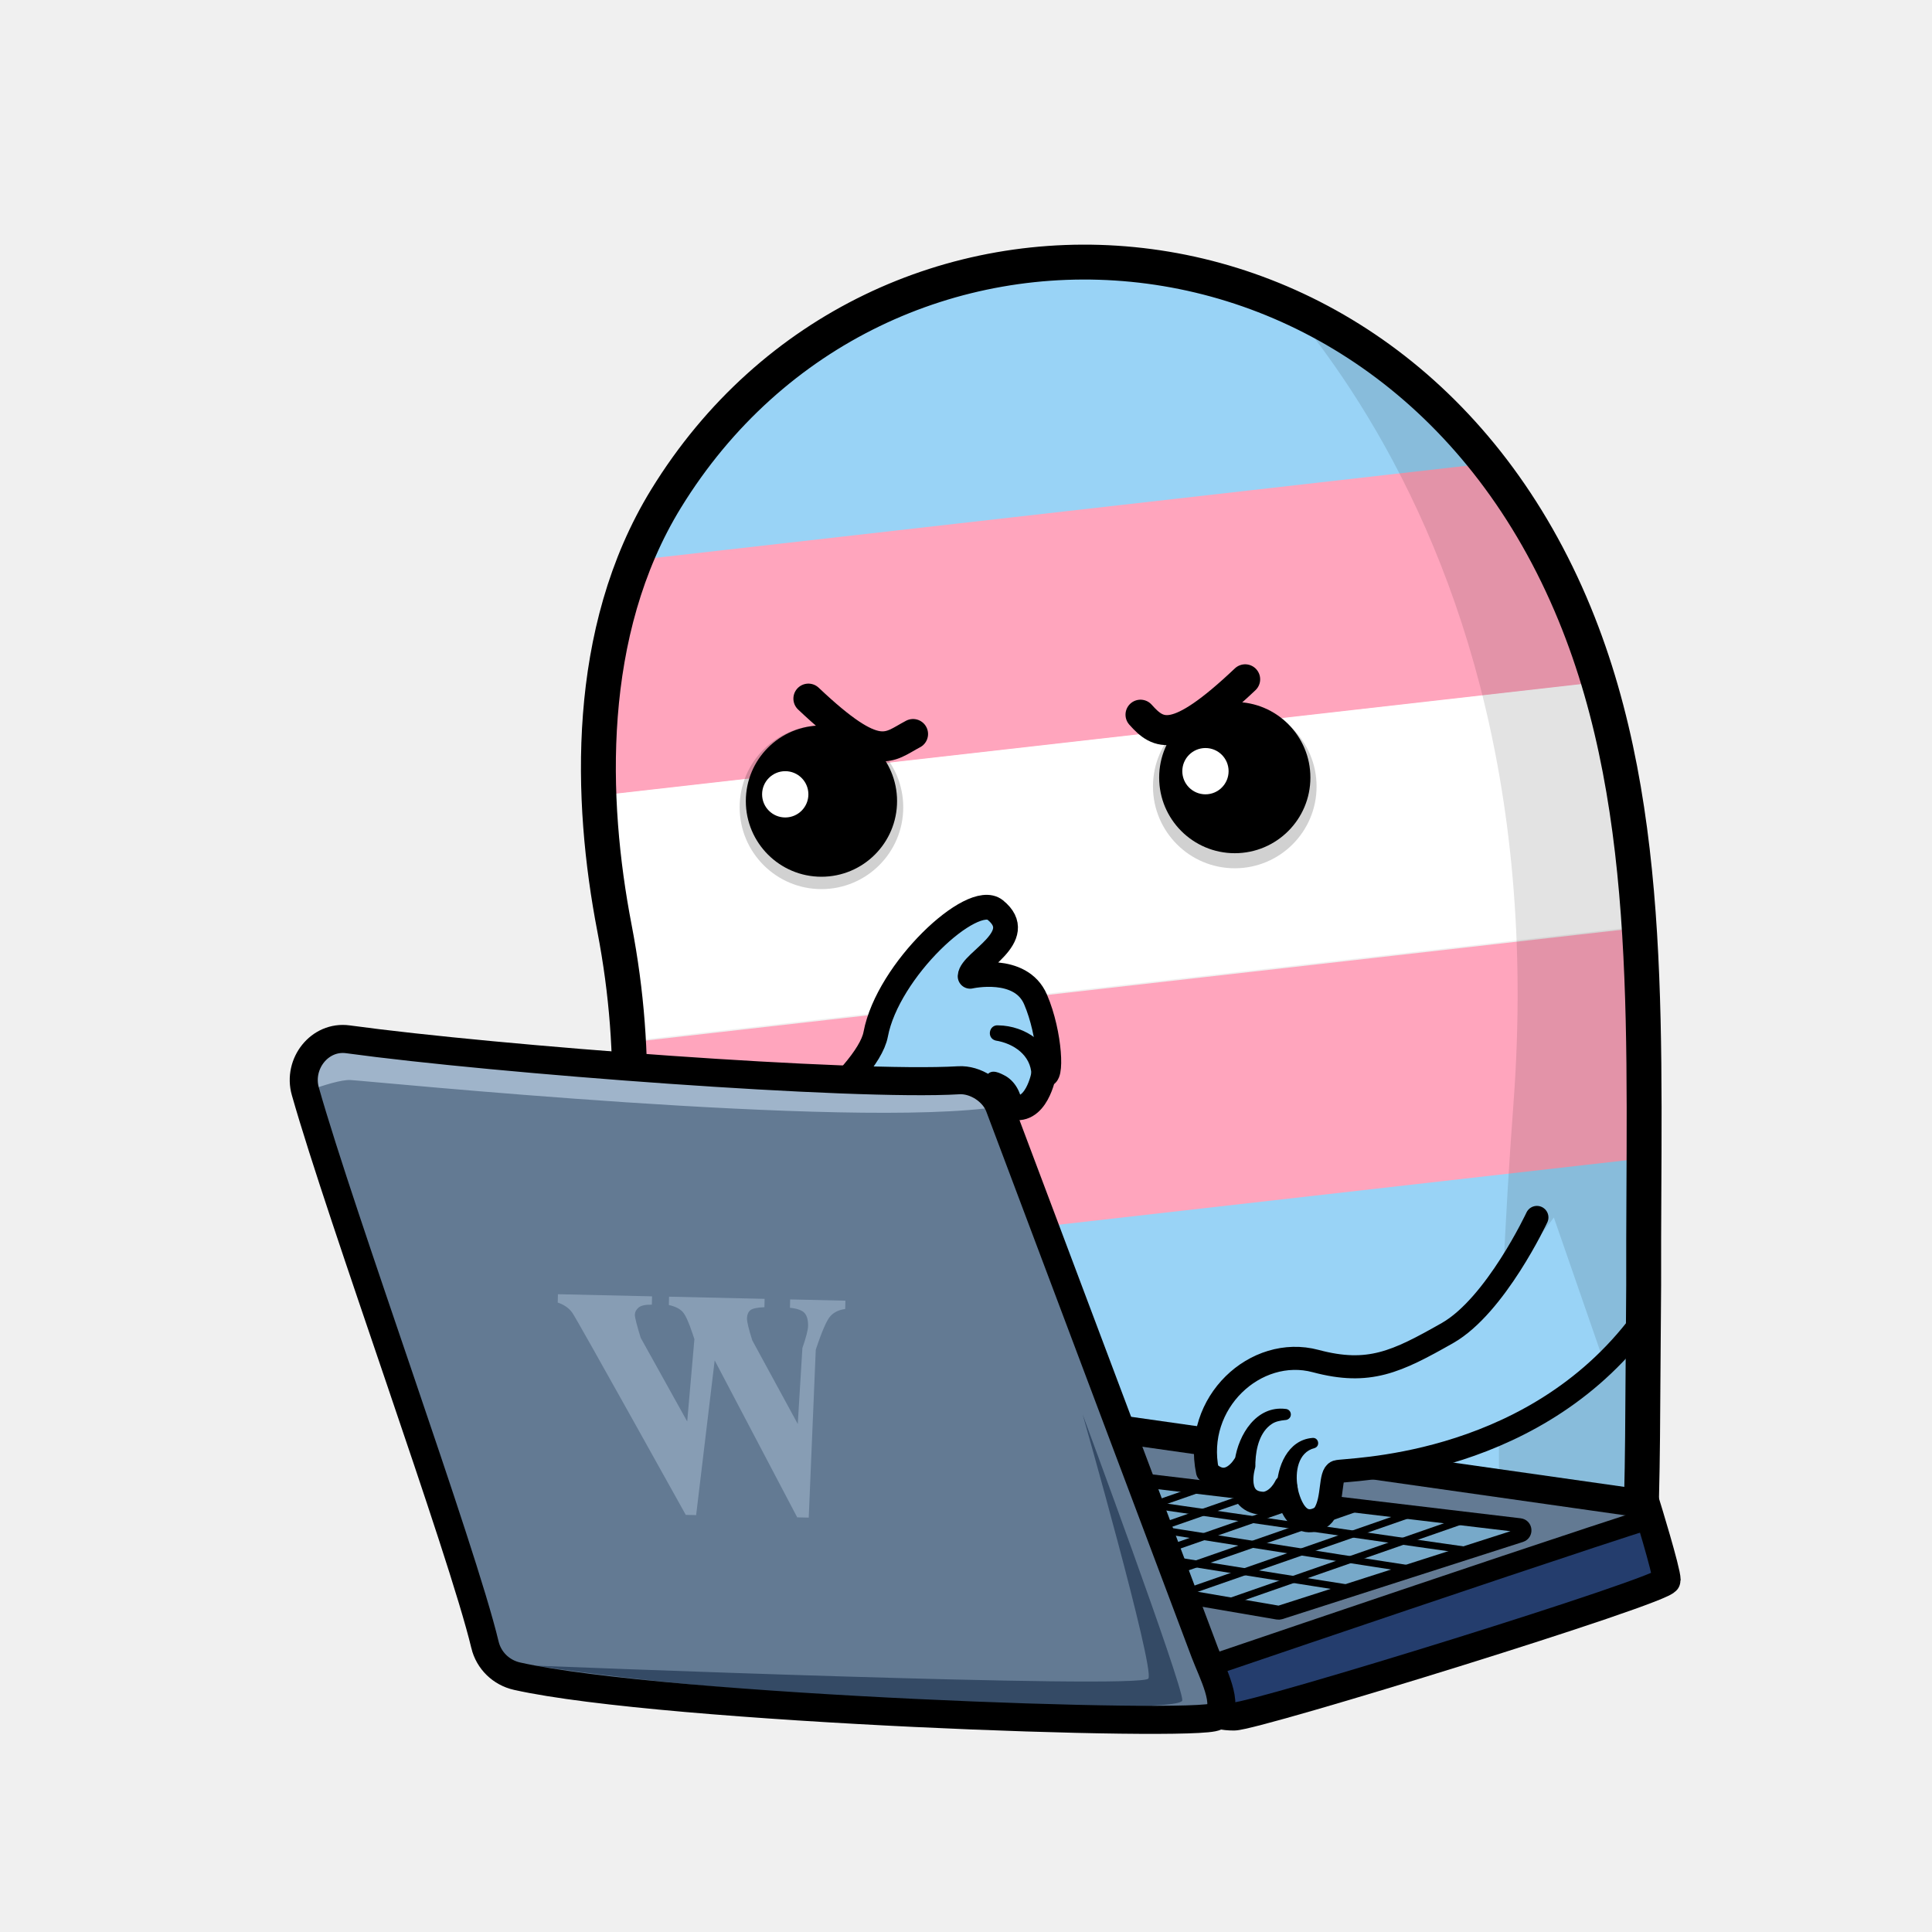
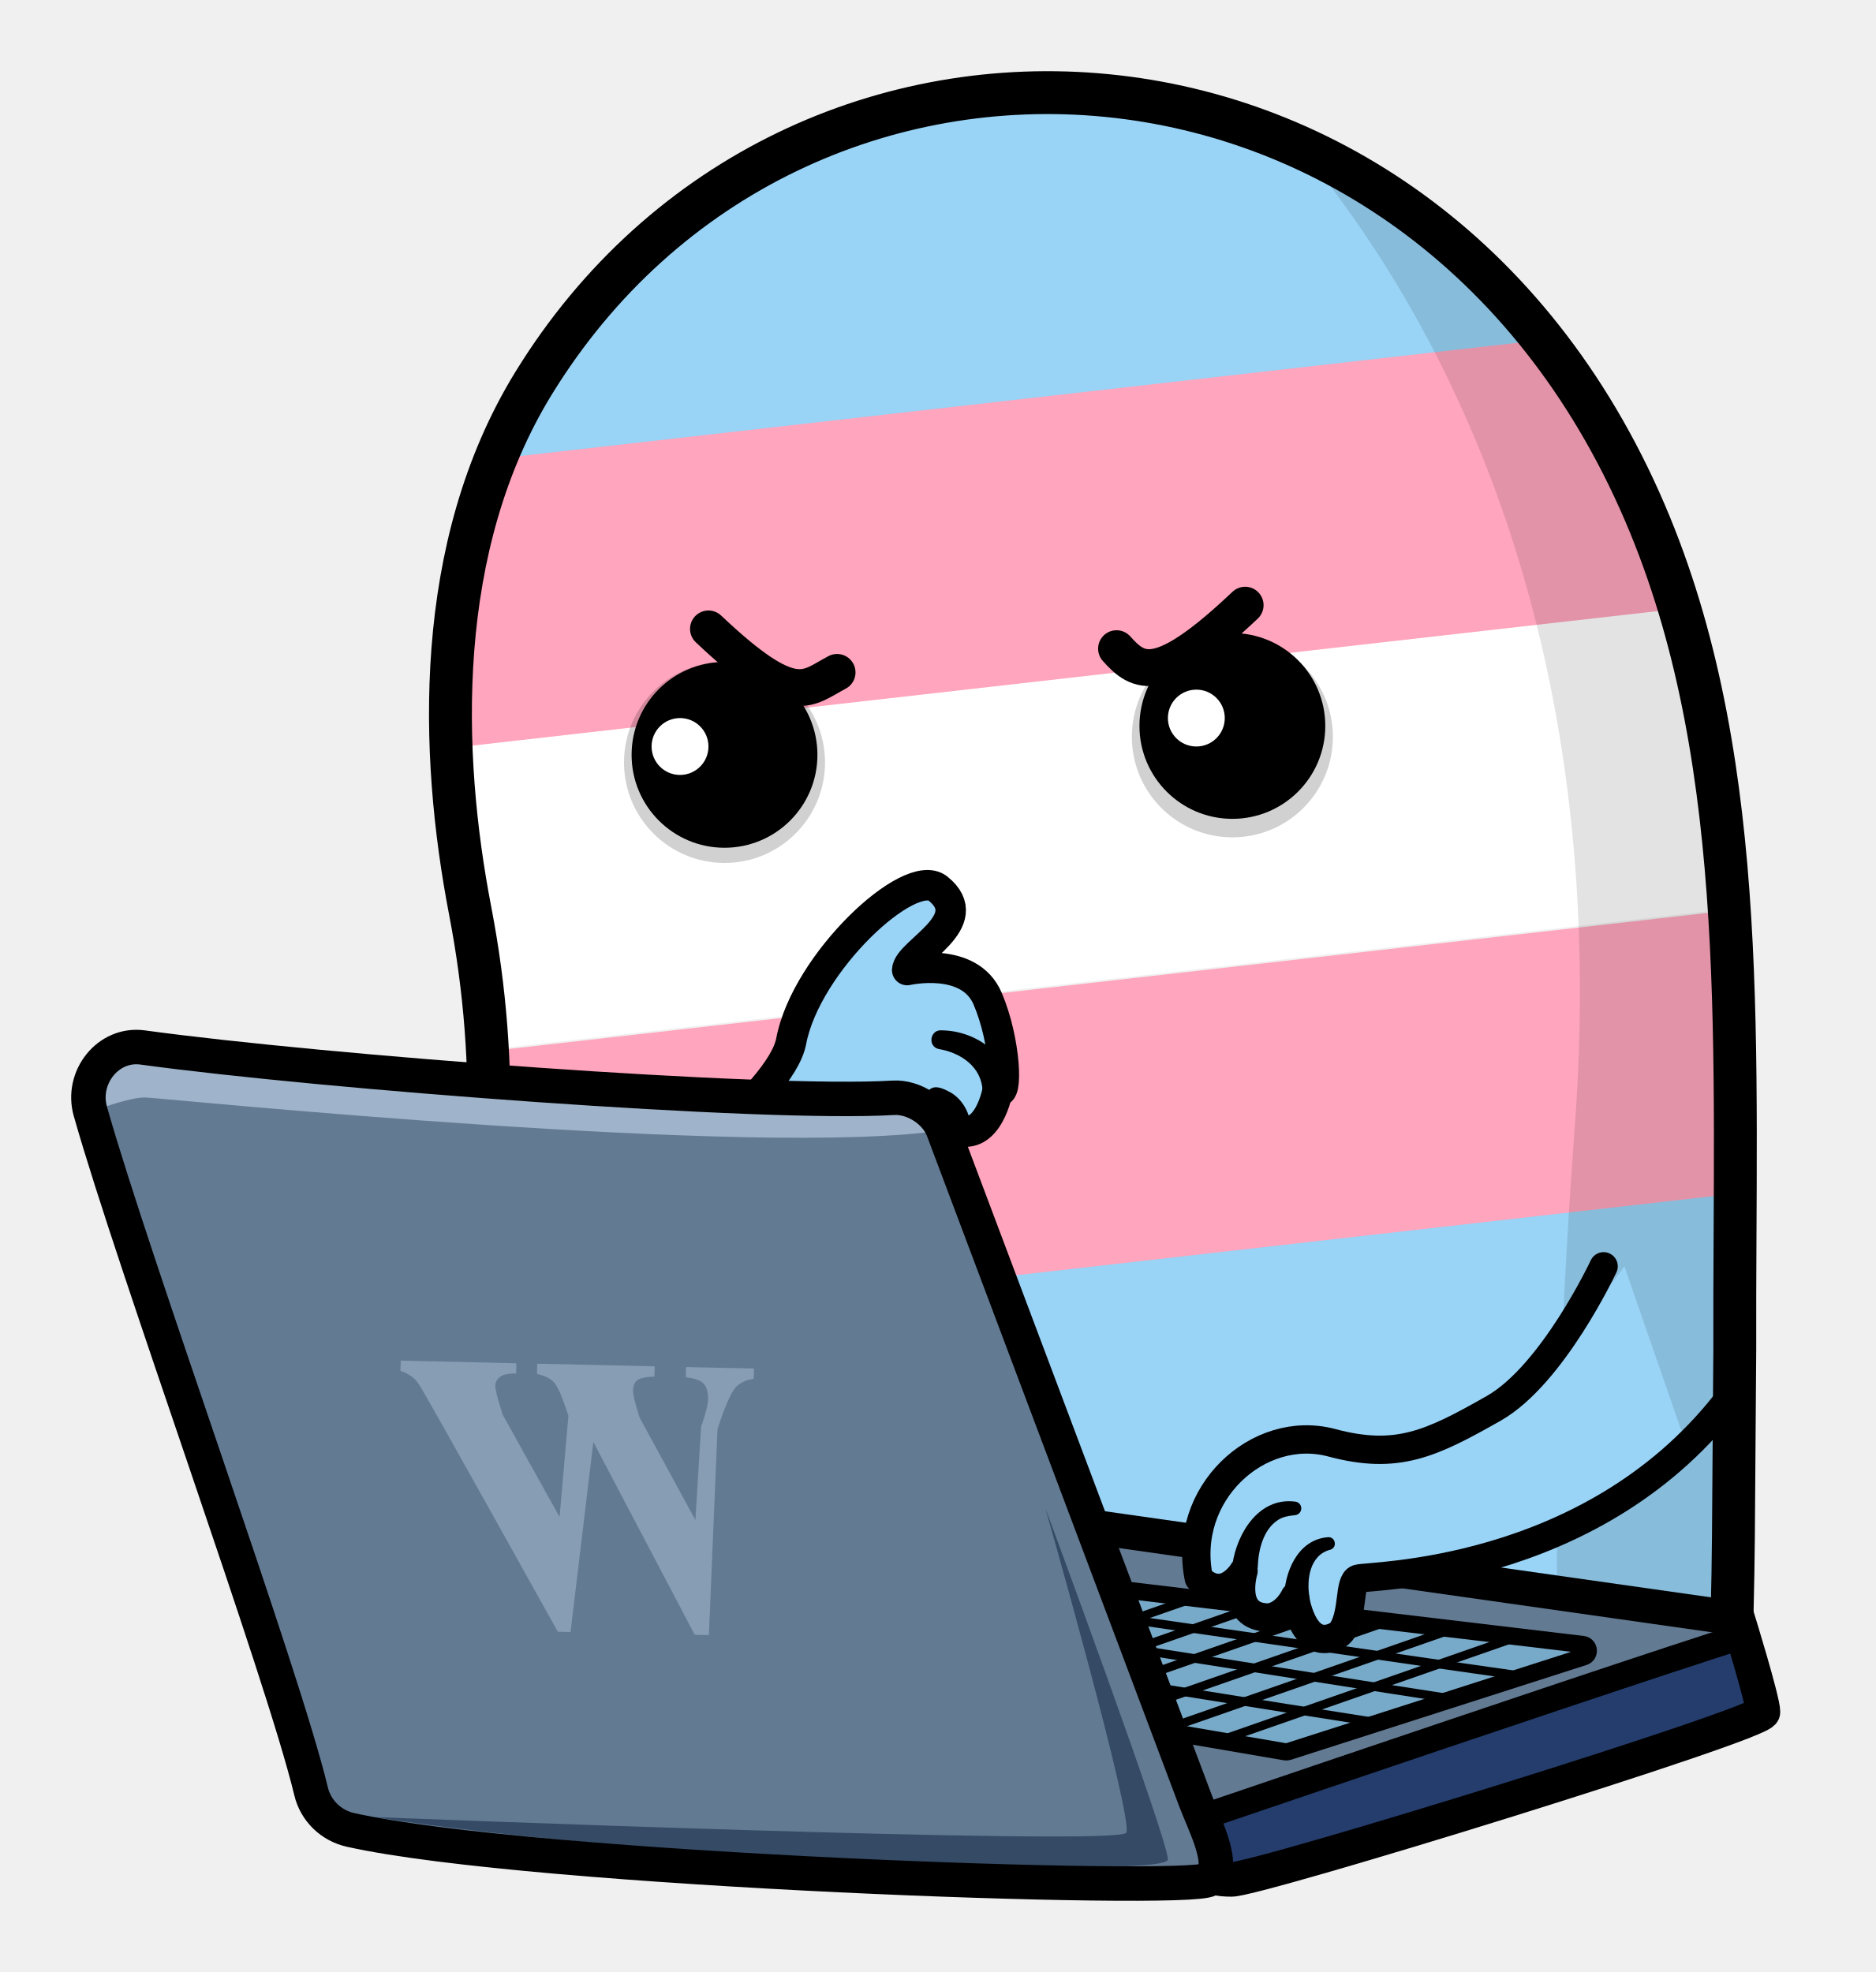
- <svg xmlns="http://www.w3.org/2000/svg" id="Capa_1" data-name="Capa 1" viewBox="0 0 500 500">
-   <defs>
-     <style>
+ <svg xmlns="http://www.w3.org/2000/svg" id="Capa_1" data-name="Capa 1" viewBox="0 0 394.971 415.408" version="1.1" width="394.971" height="415.408">
+   <defs id="defs22">
+     <style id="style2">
      .cls-1 {
        fill: #344a65;
      }

      .cls-1, .cls-2, .cls-3, .cls-4, .cls-5, .cls-6, .cls-7, .cls-8 {
        stroke-width: 0px;
      }

      .cls-9 {
        stroke-width: 6.42px;
      }

      .cls-9, .cls-10, .cls-11, .cls-12, .cls-13, .cls-14, .cls-15, .cls-16, .cls-17, .cls-18, .cls-19 {
        stroke: #000;
      }

      .cls-9, .cls-10, .cls-12, .cls-13, .cls-15, .cls-16, .cls-18, .cls-19 {
        fill: none;
      }

      .cls-9, .cls-15 {
        stroke-linejoin: round;
      }

      .cls-9, .cls-15, .cls-19 {
        stroke-linecap: round;
      }

      .cls-10 {
        stroke-width: 1.81px;
      }

      .cls-10, .cls-11, .cls-12, .cls-13, .cls-14, .cls-16, .cls-17, .cls-18, .cls-19 {
        stroke-miterlimit: 10;
      }

      .cls-11, .cls-20 {
        fill: #637a93;
      }

      .cls-11, .cls-16 {
        stroke-width: 7.26px;
      }

      .cls-2 {
        fill: #ffa5bd;
      }

      .cls-21 {
        opacity: .6;
      }

      .cls-22, .cls-4 {
        fill: #99d3f6;
      }

      .cls-23 {
        clip-path: url(#clippath-2);
      }

      .cls-3 {
        opacity: .18;
      }

      .cls-24 {
        clip-path: url(#clippath-6);
      }

      .cls-25 {
        clip-path: url(#clippath-1);
      }

      .cls-26 {
        clip-path: url(#clippath-4);
      }

      .cls-12, .cls-17 {
        stroke-width: 3.63px;
      }

      .cls-6 {
        fill: #fff;
      }

      .cls-13 {
        stroke-width: 8.87px;
      }

      .cls-27, .cls-17 {
        fill: #77a9c9;
      }

      .cls-14 {
        fill: #243d6d;
        stroke-width: 5.44px;
      }

      .cls-7 {
        opacity: .11;
      }

      .cls-28 {
        clip-path: url(#clippath);
      }

      .cls-29 {
        clip-path: url(#clippath-3);
      }

      .cls-15 {
        stroke-width: 5.97px;
      }

      .cls-8 {
        fill: #9fb4ca;
      }

      .cls-18 {
        stroke-width: 9.03px;
      }

      .cls-19 {
        stroke-width: 7.76px;
      }
    </style>
    <clipPath id="clippath">
-       <path class="cls-18" d="m424.32,399.79c.94-15.49.77-36.33,1.06-67.2-.17-62.02,3.35-122.11-17.87-173.74-46.16-112.34-180.44-118.8-235.12-29.83-21.19,34.48-19.73,78.13-13.38,111.1,6.59,34.2,4.08,62.43-.99,97.78-1.35,9.39-1.69,16.78-1.26,21.8.52,6.6,3.5,9.2,9.57,10.71,51.62,8.05,171.22,27.81,242.85,37.73,4.17.35,9.47,2.72,12.37-.13,1.54-1.52,2.44-5.23,2.77-8.21Z" />
+       <path class="cls-18" d="m 424.32,399.79 c 0.94,-15.49 0.77,-36.33 1.06,-67.2 -0.17,-62.02 3.35,-122.11 -17.87,-173.74 C 361.35,46.51 227.07,40.05 172.39,129.02 c -21.19,34.48 -19.73,78.13 -13.38,111.1 6.59,34.2 4.08,62.43 -0.99,97.78 -1.35,9.39 -1.69,16.78 -1.26,21.8 0.52,6.6 3.5,9.2 9.57,10.71 51.62,8.05 171.22,27.81 242.85,37.73 4.17,0.35 9.47,2.72 12.37,-0.13 1.54,-1.52 2.44,-5.23 2.77,-8.21 z" id="path4" />
    </clipPath>
    <clipPath id="clippath-1">
-       <path class="cls-9" d="m192.88,302.5c2.57-2.36,31.61-23.47,33.75-34.83,3.12-16.58,25.02-36.94,30.93-32.17,8.6,6.96-6.28,13.3-6.49,17.16,0,0,13.08-3,16.93,6,3.86,9,4.29,21.22,2.14,19.29,0,0-1.93,10.93-8.79,8.36,0,0-4.72,7.07-13.5,14.15-8.79,7.07-23.79,33.65-24.65,34.73-.86,1.07-30.32-32.69-30.32-32.69Z" />
+       <path class="cls-9" d="m 192.88,302.5 c 2.57,-2.36 31.61,-23.47 33.75,-34.83 3.12,-16.58 25.02,-36.94 30.93,-32.17 8.6,6.96 -6.28,13.3 -6.49,17.16 0,0 13.08,-3 16.93,6 3.86,9 4.29,21.22 2.14,19.29 0,0 -1.93,10.93 -8.79,8.36 0,0 -4.72,7.07 -13.5,14.15 -8.79,7.07 -23.79,33.65 -24.65,34.73 -0.86,1.07 -30.32,-32.69 -30.32,-32.69 z" id="path7" />
    </clipPath>
    <clipPath id="clippath-2">
-       <path class="cls-11" d="m312.52,442s1.1,2.23,6.84,2.23,111.97-32.81,111.97-35.27-5.33-19.69-5.33-19.69l-228.04-32.4,114.56,85.13Z" />
+       <path class="cls-11" d="m 312.52,442 c 0,0 1.1,2.23 6.84,2.23 5.74,0 111.97,-32.81 111.97,-35.27 0,-2.46 -5.33,-19.69 -5.33,-19.69 l -228.04,-32.4 z" id="path10" />
    </clipPath>
    <clipPath id="clippath-3">
-       <path class="cls-17" d="m393.36,394.74l-127.56-15.2c-.23-.03-.46,0-.67.09l-40.52,17.05c-1.22.52-1.02,2.31.29,2.53l105.78,18.13c.21.04.43.02.63-.04l62.29-19.98c1.36-.44,1.17-2.42-.25-2.58Z" />
+       <path class="cls-17" d="M 393.36,394.74 265.8,379.54 c -0.23,-0.03 -0.46,0 -0.67,0.09 l -40.52,17.05 c -1.22,0.52 -1.02,2.31 0.29,2.53 l 105.78,18.13 c 0.21,0.04 0.43,0.02 0.63,-0.04 l 62.29,-19.98 c 1.36,-0.44 1.17,-2.42 -0.25,-2.58 z" id="path13" />
    </clipPath>
    <clipPath id="clippath-4">
-       <path class="cls-11" d="m125.51,425.66c-5.97-24.93-37.18-110.4-46.49-143.23-2.02-7.11,3.71-14.46,11.02-13.46,38.43,5.26,131.03,12.23,158.08,10.6,4.29-.26,9.02,2.79,10.53,6.82l53.18,141.35c1.83,4.87,6.64,13.89,2.82,16.5-4.26,2.92-142.7-1.9-180.85-10.45-4.09-.92-7.31-4.04-8.29-8.12Z" />
+       <path class="cls-11" d="M 125.51,425.66 C 119.54,400.73 88.33,315.26 79.02,282.43 77,275.32 82.73,267.97 90.04,268.97 c 38.43,5.26 131.03,12.23 158.08,10.6 4.29,-0.26 9.02,2.79 10.53,6.82 l 53.18,141.35 c 1.83,4.87 6.64,13.89 2.82,16.5 -4.26,2.92 -142.7,-1.9 -180.85,-10.45 -4.09,-0.92 -7.31,-4.04 -8.29,-8.12 z" id="path16" />
    </clipPath>
    <clipPath id="clippath-6">
-       <path class="cls-13" d="m427.4,914.96c.92-15.21.76-35.69,1.04-66.01-.17-60.92,3.29-119.95-17.55-170.66-45.34-110.35-177.25-116.7-230.96-29.31-20.82,33.87-19.38,76.75-13.15,109.13,6.47,33.6,4.01,61.32-.97,96.05-1.32,9.22-1.66,16.49-1.24,21.41.51,6.48,3.44,9.04,9.41,10.52,50.7,7.91,168.18,27.32,238.55,37.07,4.1.35,9.3,2.68,12.15-.13,1.52-1.49,2.39-5.14,2.72-8.07Z" />
+       <path class="cls-13" d="m 427.4,914.96 c 0.92,-15.21 0.76,-35.69 1.04,-66.01 C 428.27,788.03 431.73,729 410.89,678.29 365.55,567.94 233.64,561.59 179.93,648.98 c -20.82,33.87 -19.38,76.75 -13.15,109.13 6.47,33.6 4.01,61.32 -0.97,96.05 -1.32,9.22 -1.66,16.49 -1.24,21.41 0.51,6.48 3.44,9.04 9.41,10.52 50.7,7.91 168.18,27.32 238.55,37.07 4.1,0.35 9.3,2.68 12.15,-0.13 1.52,-1.49 2.39,-5.14 2.72,-8.07 z" id="path19" />
    </clipPath>
  </defs>
-   <g>
-     <circle class="cls-6" cx="270.6" cy="233.83" r="6.28" />
-     <g>
-       <g class="cls-28">
-         <g>
-           <polygon class="cls-2" points="509.8 165.72 126.96 209.16 132.69 144.09 515.53 100.64 509.8 165.72" />
-           <polygon class="cls-6" points="507.11 230.36 124.28 273.8 130 208.73 512.84 165.28 507.11 230.36" />
-           <polygon class="cls-2" points="502.2 295.69 119.36 339.13 125.09 274.06 507.93 230.61 502.2 295.69" />
-           <polygon class="cls-4" points="500 406.4 113.3 399.61 119.03 334.54 501.86 291.09 500 406.4" />
-           <polygon class="cls-4" points="509.8 105.76 126.96 149.21 132.69 84.14 515.53 40.69 509.8 105.76" />
-         </g>
-         <path class="cls-7" d="m302.48,49.44s101.75,67.61,89.21,236.07c-9.48,127.45,1.92,178.73,1.92,178.73l76.88-30.1,37.74-200.17-24.33-197.91L350.36-28.04l-47.88,77.48Z" />
-       </g>
-       <path class="cls-18" d="m424.32,399.79c.94-15.49.77-36.33,1.06-67.2-.17-62.02,3.35-122.11-17.87-173.74-46.16-112.34-180.44-118.8-235.12-29.83-21.19,34.48-19.73,78.13-13.38,111.1,6.59,34.2,4.08,62.43-.99,97.78-1.35,9.39-1.69,16.78-1.26,21.8.52,6.6,3.5,9.2,9.57,10.71,51.62,8.05,171.22,27.81,242.85,37.73,4.17.35,9.47,2.72,12.37-.13,1.54-1.52,2.44-5.23,2.77-8.21Z" />
-     </g>
-     <path class="cls-19" d="m295.16,184.96c4.7,5.28,9.04,7.93,27.09-9.16" />
-     <path class="cls-19" d="m236.3,189.96c-6.45,3.38-9.04,7.93-27.09-9.16" />
-     <g>
-       <g>
-         <g class="cls-25">
-           <polygon class="cls-4" points="178.46 273.29 302.5 292.48 310.09 252.12 284.1 200.77 158.97 239.66 178.46 273.29" />
-           <polygon class="cls-4" points="138.31 324.93 236.26 342.89 304.1 292.48 186.38 270.75 138.31 324.93" />
-         </g>
-         <path class="cls-9" d="m192.88,302.5c2.57-2.36,31.61-23.47,33.75-34.83,3.12-16.58,25.02-36.94,30.93-32.17,8.6,6.96-6.28,13.3-6.49,17.16,0,0,13.08-3,16.93,6,3.86,9,4.29,21.22,2.14,19.29,0,0-1.93,10.93-8.79,8.36,0,0-4.72,7.07-13.5,14.15-8.79,7.07-23.79,33.65-24.65,34.73-.86,1.07-30.32-32.69-30.32-32.69Z" />
-       </g>
-       <path class="cls-5" d="m266.94,278.16c-.14-5.06-4.57-8.11-9.28-8.87-2.37-.62-1.74-4.15.68-3.93,7.05.1,13.67,4.76,14.94,11.95.77,4.49-5.88,5.4-6.35.86h0Z" />
-       <path class="cls-5" d="m258.18,285.88c.31-.65.27-1.82.03-2.57-.29-1.07-1.19-1.79-2.17-2.36-.91-.58-1.18-1.78-.61-2.7,1.2-1.74,3.38-.55,4.87.25,2.8,1.68,4.32,5.04,4.24,8.26-.69,4.18-6.84,3.33-6.36-.88h0Z" />
-     </g>
-     <circle class="cls-3" cx="212.59" cy="208.93" r="21.17" />
-     <circle class="cls-3" cx="319.56" cy="203.54" r="21.17" />
-     <g>
-       <circle class="cls-5" cx="212.59" cy="207.33" r="19.57" />
-       <circle class="cls-5" cx="319.56" cy="201.24" r="19.57" />
-     </g>
-     <circle class="cls-6" cx="203.22" cy="205.57" r="5.99" />
-     <circle class="cls-6" cx="311.97" cy="199.58" r="5.99" />
-     <g>
-       <g>
-         <path class="cls-20" d="m312.52,442s1.1,2.23,6.84,2.23,111.97-32.81,111.97-35.27-5.33-19.69-5.33-19.69l-228.04-32.4,114.56,85.13Z" />
-         <g class="cls-23">
-           <path class="cls-14" d="m434.2,390.91c-1.03-.78-140.27,46.76-140.27,46.76,0,0,9.43,22.97,33.22,21.74,23.79-1.23,156.26-31.17,107.05-68.49Z" />
-           <g>
-             <path class="cls-27" d="m393.36,394.74l-127.56-15.2c-.23-.03-.46,0-.67.09l-40.52,17.05c-1.22.52-1.02,2.31.29,2.53l105.78,18.13c.21.04.43.02.63-.04l62.29-19.98c1.36-.44,1.17-2.42-.25-2.58Z" />
-             <g class="cls-29">
-               <path class="cls-10" d="m354.07,411.76c-1.46,0-144.51-23.08-144.51-23.08" />
-               <path class="cls-10" d="m371.33,406.98c-1.46,0-153.45-24.12-153.45-24.12" />
-               <path class="cls-10" d="m386.72,402.2c-1.46,0-159.55-23.04-159.55-23.04" />
-               <line class="cls-10" x1="309.99" y1="417.37" x2="397.11" y2="387.02" />
-               <line class="cls-10" x1="296.4" y1="415.73" x2="383.52" y2="385.37" />
-               <line class="cls-10" x1="282.81" y1="414.08" x2="369.93" y2="383.73" />
-               <line class="cls-10" x1="269.22" y1="412.44" x2="356.34" y2="382.08" />
-               <line class="cls-10" x1="255.63" y1="410.79" x2="342.75" y2="380.44" />
-               <line class="cls-10" x1="242.04" y1="409.15" x2="329.16" y2="378.79" />
-               <line class="cls-10" x1="228.45" y1="407.5" x2="315.57" y2="377.15" />
-               <line class="cls-10" x1="214.86" y1="405.86" x2="301.98" y2="375.5" />
-               <line class="cls-10" x1="201.27" y1="404.21" x2="288.39" y2="373.86" />
+   <g id="g150" transform="translate(-59.98905,-48.31712)">
+     <circle class="cls-6" cx="270.6" cy="233.83" r="6.28" id="circle24" />
+     <g id="g44">
+       <g class="cls-28" clip-path="url(#clippath)" id="g40">
+         <g id="g36">
+           <polygon class="cls-2" points="132.69,144.09 515.53,100.64 509.8,165.72 126.96,209.16 " id="polygon26" />
+           <polygon class="cls-6" points="130,208.73 512.84,165.28 507.11,230.36 124.28,273.8 " id="polygon28" />
+           <polygon class="cls-2" points="125.09,274.06 507.93,230.61 502.2,295.69 119.36,339.13 " id="polygon30" />
+           <polygon class="cls-4" points="119.03,334.54 501.86,291.09 500,406.4 113.3,399.61 " id="polygon32" />
+           <polygon class="cls-4" points="132.69,84.14 515.53,40.69 509.8,105.76 126.96,149.21 " id="polygon34" />
+         </g>
+         <path class="cls-7" d="m 302.48,49.44 c 0,0 101.75,67.61 89.21,236.07 -9.48,127.45 1.92,178.73 1.92,178.73 L 470.49,434.14 508.23,233.97 483.9,36.06 350.36,-28.04 Z" id="path38" />
+       </g>
+       <path class="cls-18" d="m 424.32,399.79 c 0.94,-15.49 0.77,-36.33 1.06,-67.2 -0.17,-62.02 3.35,-122.11 -17.87,-173.74 C 361.35,46.51 227.07,40.05 172.39,129.02 c -21.19,34.48 -19.73,78.13 -13.38,111.1 6.59,34.2 4.08,62.43 -0.99,97.78 -1.35,9.39 -1.69,16.78 -1.26,21.8 0.52,6.6 3.5,9.2 9.57,10.71 51.62,8.05 171.22,27.81 242.85,37.73 4.17,0.35 9.47,2.72 12.37,-0.13 1.54,-1.52 2.44,-5.23 2.77,-8.21 z" id="path42" />
+     </g>
+     <path class="cls-19" d="m 295.16,184.96 c 4.7,5.28 9.04,7.93 27.09,-9.16" id="path46" />
+     <path class="cls-19" d="m 236.3,189.96 c -6.45,3.38 -9.04,7.93 -27.09,-9.16" id="path48" />
+     <g id="g64">
+       <g id="g58">
+         <g class="cls-25" clip-path="url(#clippath-1)" id="g54">
+           <polygon class="cls-4" points="310.09,252.12 284.1,200.77 158.97,239.66 178.46,273.29 302.5,292.48 " id="polygon50" />
+           <polygon class="cls-4" points="304.1,292.48 186.38,270.75 138.31,324.93 236.26,342.89 " id="polygon52" />
+         </g>
+         <path class="cls-9" d="m 192.88,302.5 c 2.57,-2.36 31.61,-23.47 33.75,-34.83 3.12,-16.58 25.02,-36.94 30.93,-32.17 8.6,6.96 -6.28,13.3 -6.49,17.16 0,0 13.08,-3 16.93,6 3.86,9 4.29,21.22 2.14,19.29 0,0 -1.93,10.93 -8.79,8.36 0,0 -4.72,7.07 -13.5,14.15 -8.79,7.07 -23.79,33.65 -24.65,34.73 -0.86,1.07 -30.32,-32.69 -30.32,-32.69 z" id="path56" />
+       </g>
+       <path class="cls-5" d="m 266.94,278.16 c -0.14,-5.06 -4.57,-8.11 -9.28,-8.87 -2.37,-0.62 -1.74,-4.15 0.68,-3.93 7.05,0.1 13.67,4.76 14.94,11.95 0.77,4.49 -5.88,5.4 -6.35,0.86 v 0 z" id="path60" />
+       <path class="cls-5" d="m 258.18,285.88 c 0.31,-0.65 0.27,-1.82 0.03,-2.57 -0.29,-1.07 -1.19,-1.79 -2.17,-2.36 -0.91,-0.58 -1.18,-1.78 -0.61,-2.7 1.2,-1.74 3.38,-0.55 4.87,0.25 2.8,1.68 4.32,5.04 4.24,8.26 -0.69,4.18 -6.84,3.33 -6.36,-0.88 z" id="path62" />
+     </g>
+     <circle class="cls-3" cx="212.59" cy="208.93" r="21.17" id="circle66" />
+     <circle class="cls-3" cx="319.56" cy="203.54" r="21.17" id="circle68" />
+     <g id="g74">
+       <circle class="cls-5" cx="212.59" cy="207.33" r="19.57" id="circle70" />
+       <circle class="cls-5" cx="319.56" cy="201.24" r="19.57" id="circle72" />
+     </g>
+     <circle class="cls-6" cx="203.22" cy="205.57" r="5.99" id="circle76" />
+     <circle class="cls-6" cx="311.97" cy="199.58" r="5.99" id="circle78" />
+     <g id="g134">
+       <g id="g120">
+         <path class="cls-20" d="m 312.52,442 c 0,0 1.1,2.23 6.84,2.23 5.74,0 111.97,-32.81 111.97,-35.27 0,-2.46 -5.33,-19.69 -5.33,-19.69 l -228.04,-32.4 z" id="path80" />
+         <g class="cls-23" clip-path="url(#clippath-2)" id="g116">
+           <path class="cls-14" d="m 434.2,390.91 c -1.03,-0.78 -140.27,46.76 -140.27,46.76 0,0 9.43,22.97 33.22,21.74 23.79,-1.23 156.26,-31.17 107.05,-68.49 z" id="path82" />
+           <g id="g114">
+             <path class="cls-27" d="M 393.36,394.74 265.8,379.54 c -0.23,-0.03 -0.46,0 -0.67,0.09 l -40.52,17.05 c -1.22,0.52 -1.02,2.31 0.29,2.53 l 105.78,18.13 c 0.21,0.04 0.43,0.02 0.63,-0.04 l 62.29,-19.98 c 1.36,-0.44 1.17,-2.42 -0.25,-2.58 z" id="path84" />
+             <g class="cls-29" clip-path="url(#clippath-3)" id="g110">
+               <path class="cls-10" d="m 354.07,411.76 c -1.46,0 -144.51,-23.08 -144.51,-23.08" id="path86" />
+               <path class="cls-10" d="m 371.33,406.98 c -1.46,0 -153.45,-24.12 -153.45,-24.12" id="path88" />
+               <path class="cls-10" d="m 386.72,402.2 c -1.46,0 -159.55,-23.04 -159.55,-23.04" id="path90" />
+               <line class="cls-10" x1="309.99" y1="417.37" x2="397.11" y2="387.02" id="line92" />
+               <line class="cls-10" x1="296.4" y1="415.73" x2="383.52" y2="385.37" id="line94" />
+               <line class="cls-10" x1="282.81" y1="414.08" x2="369.93" y2="383.73" id="line96" />
+               <line class="cls-10" x1="269.22" y1="412.44" x2="356.34" y2="382.08" id="line98" />
+               <line class="cls-10" x1="255.63" y1="410.79" x2="342.75" y2="380.44" id="line100" />
+               <line class="cls-10" x1="242.04" y1="409.15" x2="329.16" y2="378.79" id="line102" />
+               <line class="cls-10" x1="228.45" y1="407.5" x2="315.57" y2="377.15" id="line104" />
+               <line class="cls-10" x1="214.86" y1="405.86" x2="301.98" y2="375.5" id="line106" />
+               <line class="cls-10" x1="201.27" y1="404.21" x2="288.39" y2="373.86" id="line108" />
            </g>
-             <path class="cls-12" d="m393.36,394.74l-127.56-15.2c-.23-.03-.46,0-.67.09l-40.52,17.05c-1.22.52-1.02,2.31.29,2.53l105.78,18.13c.21.04.43.02.63-.04l62.29-19.98c1.36-.44,1.17-2.42-.25-2.58Z" />
+             <path class="cls-12" d="M 393.36,394.74 265.8,379.54 c -0.23,-0.03 -0.46,0 -0.67,0.09 l -40.52,17.05 c -1.22,0.52 -1.02,2.31 0.29,2.53 l 105.78,18.13 c 0.21,0.04 0.43,0.02 0.63,-0.04 l 62.29,-19.98 c 1.36,-0.44 1.17,-2.42 -0.25,-2.58 z" id="path112" />
          </g>
        </g>
-         <path class="cls-16" d="m312.52,442s1.1,2.23,6.84,2.23,111.97-32.81,111.97-35.27-5.33-19.69-5.33-19.69l-228.04-32.4,114.56,85.13Z" />
-       </g>
-       <g>
-         <path class="cls-20" d="m125.51,425.66c-5.97-24.93-37.18-110.4-46.49-143.23-2.02-7.11,3.71-14.46,11.02-13.46,38.43,5.26,131.03,12.23,158.08,10.6,4.29-.26,9.02,2.79,10.53,6.82l53.18,141.35c1.83,4.87,6.64,13.89,2.82,16.5-4.26,2.92-142.7-1.9-180.85-10.45-4.09-.92-7.31-4.04-8.29-8.12Z" />
-         <g class="cls-26">
-           <path class="cls-8" d="m71.04,285.62c1.96-.65,15.06-6.32,19.64-6.11,4.58.21,129.65,12.87,167.96,6.87,38.31-6-156.3-25.84-156.3-25.84l-29.53,5.31-1.77,19.77Z" />
-           <path class="cls-1" d="m138.75,431.08s156.87,6.26,158.46,3.31c1.59-2.94-17.02-68.33-17.02-68.33,0,0,25.89,69.87,25.79,73.98s-108.22.22-167.23-8.96Z" />
-         </g>
-         <path class="cls-16" d="m125.51,425.66c-5.97-24.93-37.18-110.4-46.49-143.23-2.02-7.11,3.71-14.46,11.02-13.46,38.43,5.26,131.03,12.23,158.08,10.6,4.29-.26,9.02,2.79,10.53,6.82l53.18,141.35c1.83,4.87,6.64,13.89,2.82,16.5-4.26,2.92-142.7-1.9-180.85-10.45-4.09-.92-7.31-4.04-8.29-8.12Z" />
-       </g>
-     </g>
-     <path class="cls-22" d="m402.14,315.07s-15.08,21.03-27.55,28.11c-13.17,7.47-20.33,10.92-34.1,7.24-15.51-4.15-31.69,10.79-27.99,28.57,4.87,4.81,9.12-.3,9.86-1.5,0,0-3.44,9.76,4.88,9.75,3.67-.47,5.46-4.43,5.46-4.43,0,0,1.58,11.46,8.41,8.44.73-.32,1.36-.86,1.76-1.54,2.21-3.84,1.23-9.99,3.12-10.65,2.06-.73,39.72,4.49,69.32-25.96l-13.17-38Z" />
-     <g>
-       <path class="cls-15" d="m397.75,315.07s-10.69,22.85-23.16,29.93c-13.17,7.47-20.33,10.92-34.1,7.24-15.51-4.15-31.69,10.79-27.99,28.57,4.87,4.81,8.67-.34,9.41-1.55,0,0-2.98,9.8,5.33,9.8,3.67-.47,5.46-4.43,5.46-4.43,0,0,1.58,11.46,8.41,8.44.73-.32,1.36-.86,1.76-1.54,2.21-3.84,1.23-9.99,3.12-10.65,2.06-.73,48.65-.37,77.46-36.96" />
-       <path class="cls-5" d="m319.57,377.87c.96-6.61,5.58-14.17,13.15-13.24.79.04,1.4.72,1.35,1.51-.04.8-.72,1.36-1.48,1.37-1.26.13-2.46.35-3.43,1-3.1,2.03-4.11,6.26-4.25,9.78-.11,3.89-5.84,3.45-5.35-.41h0Z" />
-       <path class="cls-5" d="m330.46,385.27c-.04-5.64,2.81-12.61,9.16-13.13,1.6-.21,2.14,2.07.63,2.61-4.38,1.08-5.1,6.24-4.45,10.04.7,4-5.31,4.55-5.34.47h0Z" />
-     </g>
-     <g class="cls-21">
-       <path class="cls-8" d="m206.33,392.71l-21.37-40.64-4.8,40.04-2.68-.06s-27.98-50.31-29.28-52.17c-.83-1.27-2.12-2.19-3.86-2.78l.05-2.16,24.36.55-.05,2.16c-1.65-.04-2.79.21-3.43.74-.63.53-.95,1.15-.97,1.85-.02.66.49,2.67,1.52,6l12.03,21.64,1.86-21.32-.48-1.42c-.97-2.95-1.83-4.83-2.58-5.65-.76-.82-1.94-1.4-3.55-1.75l.05-2.16,24.73.56-.05,2.16c-1.93.07-3.16.35-3.69.82-.53.48-.8,1.16-.82,2.06s.44,2.76,1.37,5.71l11.77,21.63,1.2-19.64c.96-2.79,1.45-4.69,1.47-5.7.03-1.52-.27-2.64-.9-3.36-.64-.72-1.9-1.17-3.79-1.37l.05-2.16,14.3.32-.05,2.16c-1.59.2-2.86.8-3.81,1.82-.95,1.01-2.22,3.92-3.81,8.72l-1.82,43.45-2.94-.07Z" />
-     </g>
-   </g>
-   <g>
-     <g class="cls-24">
-       <path class="cls-7" d="m308.71,564.91s99.94,66.41,87.63,231.89c-9.32,125.19,1.89,175.56,1.89,175.56l75.52-29.57,37.07-196.62-23.9-194.41-131.18-62.96-47.03,76.11Z" />
-     </g>
-     <path class="cls-13" d="m427.4,914.96c.92-15.21.76-35.69,1.04-66.01-.17-60.92,3.29-119.95-17.55-170.66-45.34-110.35-177.25-116.7-230.96-29.31-20.82,33.87-19.38,76.75-13.15,109.13,6.47,33.6,4.01,61.32-.97,96.05-1.32,9.22-1.66,16.49-1.24,21.41.51,6.48,3.44,9.04,9.41,10.52,50.7,7.91,168.18,27.32,238.55,37.07,4.1.35,9.3,2.68,12.15-.13,1.52-1.49,2.39-5.14,2.72-8.07Z" />
+         <path class="cls-16" d="m 312.52,442 c 0,0 1.1,2.23 6.84,2.23 5.74,0 111.97,-32.81 111.97,-35.27 0,-2.46 -5.33,-19.69 -5.33,-19.69 l -228.04,-32.4 z" id="path118" />
+       </g>
+       <g id="g132">
+         <path class="cls-20" d="M 125.51,425.66 C 119.54,400.73 88.33,315.26 79.02,282.43 77,275.32 82.73,267.97 90.04,268.97 c 38.43,5.26 131.03,12.23 158.08,10.6 4.29,-0.26 9.02,2.79 10.53,6.82 l 53.18,141.35 c 1.83,4.87 6.64,13.89 2.82,16.5 -4.26,2.92 -142.7,-1.9 -180.85,-10.45 -4.09,-0.92 -7.31,-4.04 -8.29,-8.12 z" id="path122" />
+         <g class="cls-26" clip-path="url(#clippath-4)" id="g128">
+           <path class="cls-8" d="m 71.04,285.62 c 1.96,-0.65 15.06,-6.32 19.64,-6.11 4.58,0.21 129.65,12.87 167.96,6.87 38.31,-6 -156.3,-25.84 -156.3,-25.84 l -29.53,5.31 z" id="path124" />
+           <path class="cls-1" d="m 138.75,431.08 c 0,0 156.87,6.26 158.46,3.31 1.59,-2.94 -17.02,-68.33 -17.02,-68.33 0,0 25.89,69.87 25.79,73.98 -0.1,4.11 -108.22,0.22 -167.23,-8.96 z" id="path126" />
+         </g>
+         <path class="cls-16" d="M 125.51,425.66 C 119.54,400.73 88.33,315.26 79.02,282.43 77,275.32 82.73,267.97 90.04,268.97 c 38.43,5.26 131.03,12.23 158.08,10.6 4.29,-0.26 9.02,2.79 10.53,6.82 l 53.18,141.35 c 1.83,4.87 6.64,13.89 2.82,16.5 -4.26,2.92 -142.7,-1.9 -180.85,-10.45 -4.09,-0.92 -7.31,-4.04 -8.29,-8.12 z" id="path130" />
+       </g>
+     </g>
+     <path class="cls-22" d="m 402.14,315.07 c 0,0 -15.08,21.03 -27.55,28.11 -13.17,7.47 -20.33,10.92 -34.1,7.24 -15.51,-4.15 -31.69,10.79 -27.99,28.57 4.87,4.81 9.12,-0.3 9.86,-1.5 0,0 -3.44,9.76 4.88,9.75 3.67,-0.47 5.46,-4.43 5.46,-4.43 0,0 1.58,11.46 8.41,8.44 0.73,-0.32 1.36,-0.86 1.76,-1.54 2.21,-3.84 1.23,-9.99 3.12,-10.65 2.06,-0.73 39.72,4.49 69.32,-25.96 l -13.17,-38 z" id="path136" />
+     <g id="g144">
+       <path class="cls-15" d="m 397.75,315.07 c 0,0 -10.69,22.85 -23.16,29.93 -13.17,7.47 -20.33,10.92 -34.1,7.24 -15.51,-4.15 -31.69,10.79 -27.99,28.57 4.87,4.81 8.67,-0.34 9.41,-1.55 0,0 -2.98,9.8 5.33,9.8 3.67,-0.47 5.46,-4.43 5.46,-4.43 0,0 1.58,11.46 8.41,8.44 0.73,-0.32 1.36,-0.86 1.76,-1.54 2.21,-3.84 1.23,-9.99 3.12,-10.65 2.06,-0.73 48.65,-0.37 77.46,-36.96" id="path138" />
+       <path class="cls-5" d="m 319.57,377.87 c 0.96,-6.61 5.58,-14.17 13.15,-13.24 0.79,0.04 1.4,0.72 1.35,1.51 -0.04,0.8 -0.72,1.36 -1.48,1.37 -1.26,0.13 -2.46,0.35 -3.43,1 -3.1,2.03 -4.11,6.26 -4.25,9.78 -0.11,3.89 -5.84,3.45 -5.35,-0.41 v 0 z" id="path140" />
+       <path class="cls-5" d="m 330.46,385.27 c -0.04,-5.64 2.81,-12.61 9.16,-13.13 1.6,-0.21 2.14,2.07 0.63,2.61 -4.38,1.08 -5.1,6.24 -4.45,10.04 0.7,4 -5.31,4.55 -5.34,0.47 v 0 z" id="path142" />
+     </g>
+     <g class="cls-21" id="g148">
+       <path class="cls-8" d="m 206.33,392.71 -21.37,-40.64 -4.8,40.04 -2.68,-0.06 c 0,0 -27.98,-50.31 -29.28,-52.17 -0.83,-1.27 -2.12,-2.19 -3.86,-2.78 l 0.05,-2.16 24.36,0.55 -0.05,2.16 c -1.65,-0.04 -2.79,0.21 -3.43,0.74 -0.63,0.53 -0.95,1.15 -0.97,1.85 -0.02,0.66 0.49,2.67 1.52,6 l 12.03,21.64 1.86,-21.32 -0.48,-1.42 c -0.97,-2.95 -1.83,-4.83 -2.58,-5.65 -0.76,-0.82 -1.94,-1.4 -3.55,-1.75 l 0.05,-2.16 24.73,0.56 -0.05,2.16 c -1.93,0.07 -3.16,0.35 -3.69,0.82 -0.53,0.48 -0.8,1.16 -0.82,2.06 -0.02,0.9 0.44,2.76 1.37,5.71 l 11.77,21.63 1.2,-19.64 c 0.96,-2.79 1.45,-4.69 1.47,-5.7 0.03,-1.52 -0.27,-2.64 -0.9,-3.36 -0.64,-0.72 -1.9,-1.17 -3.79,-1.37 l 0.05,-2.16 14.3,0.32 -0.05,2.16 c -1.59,0.2 -2.86,0.8 -3.81,1.82 -0.95,1.01 -2.22,3.92 -3.81,8.72 l -1.82,43.45 -2.94,-0.07 z" id="path146" />
+     </g>
  </g>
</svg>
